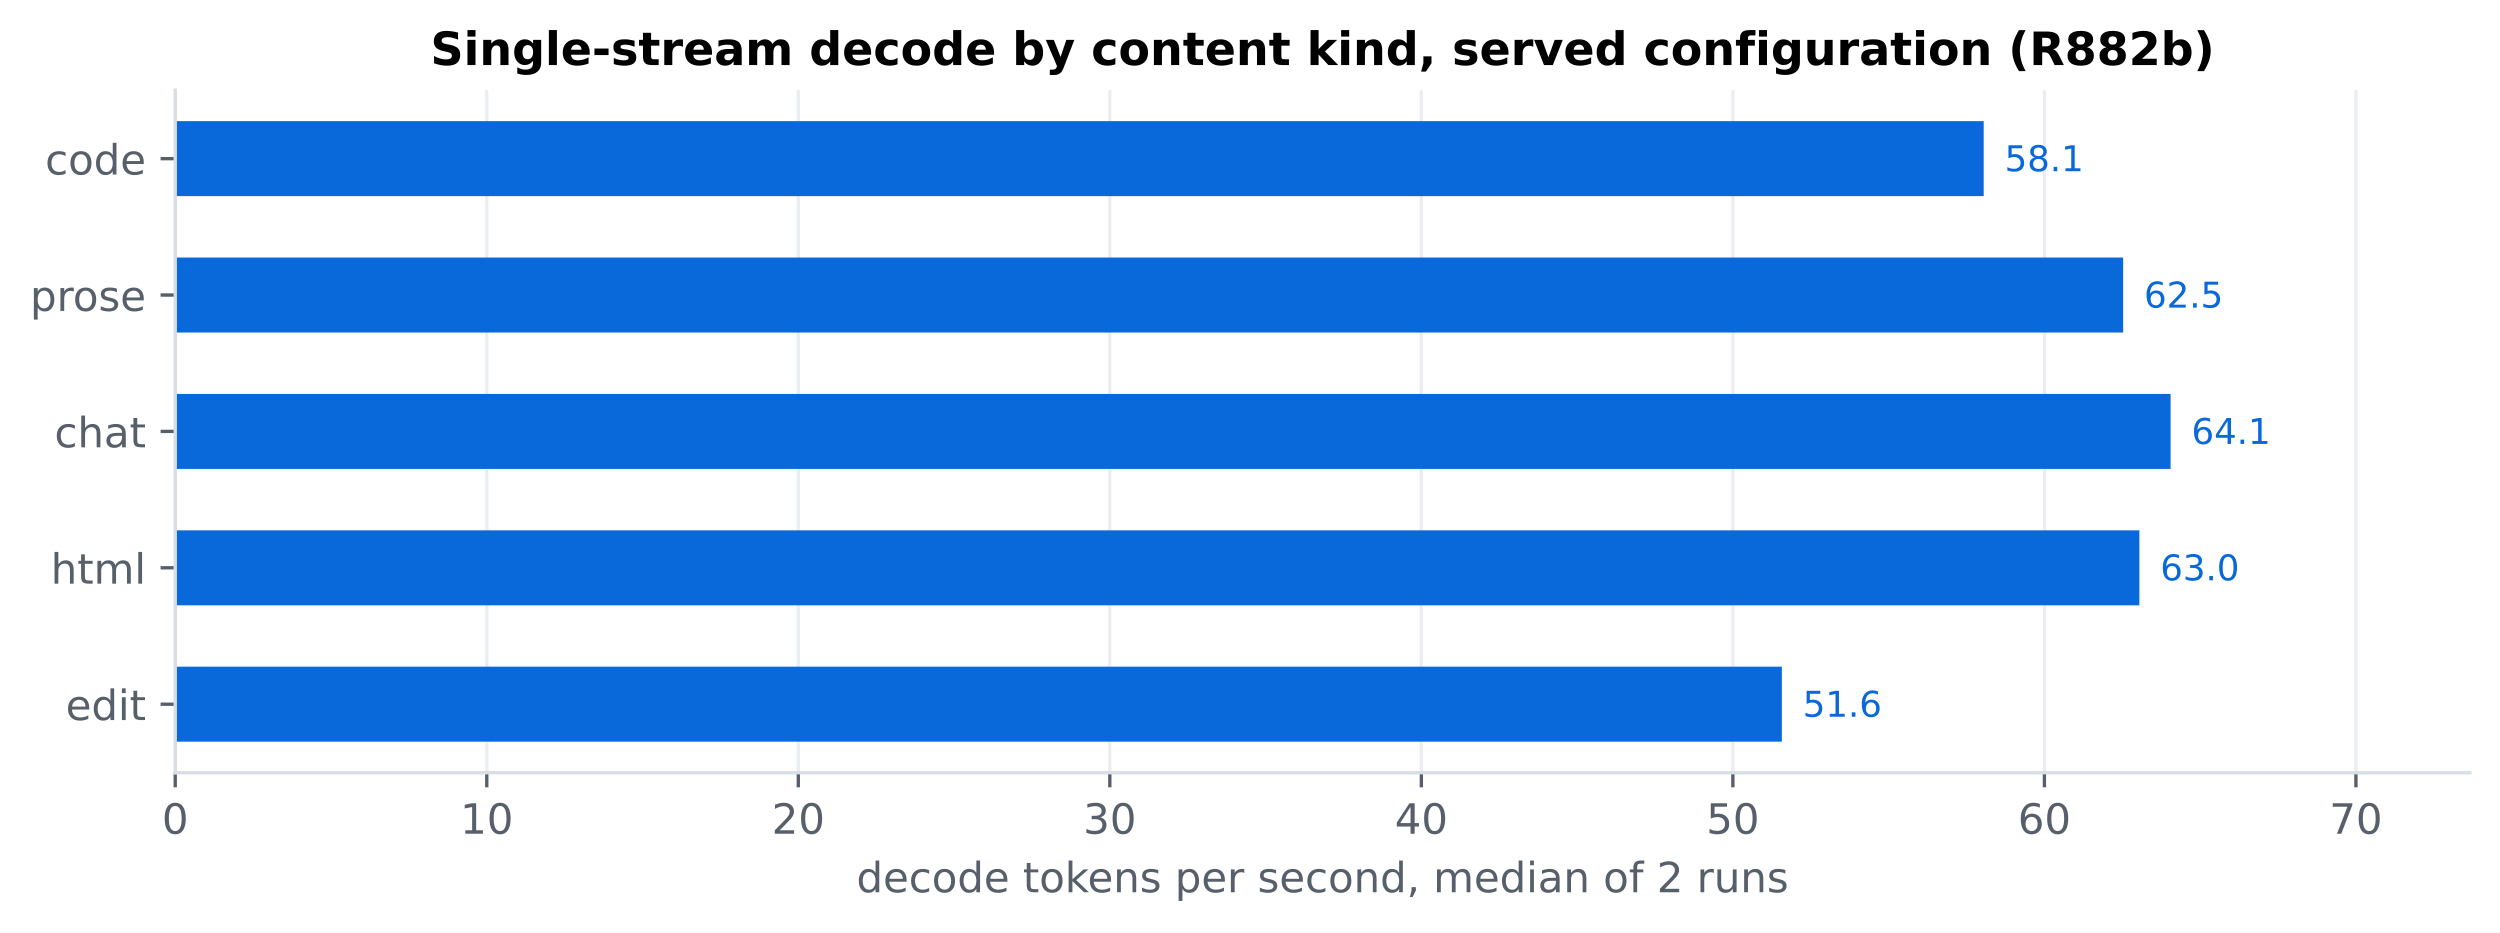
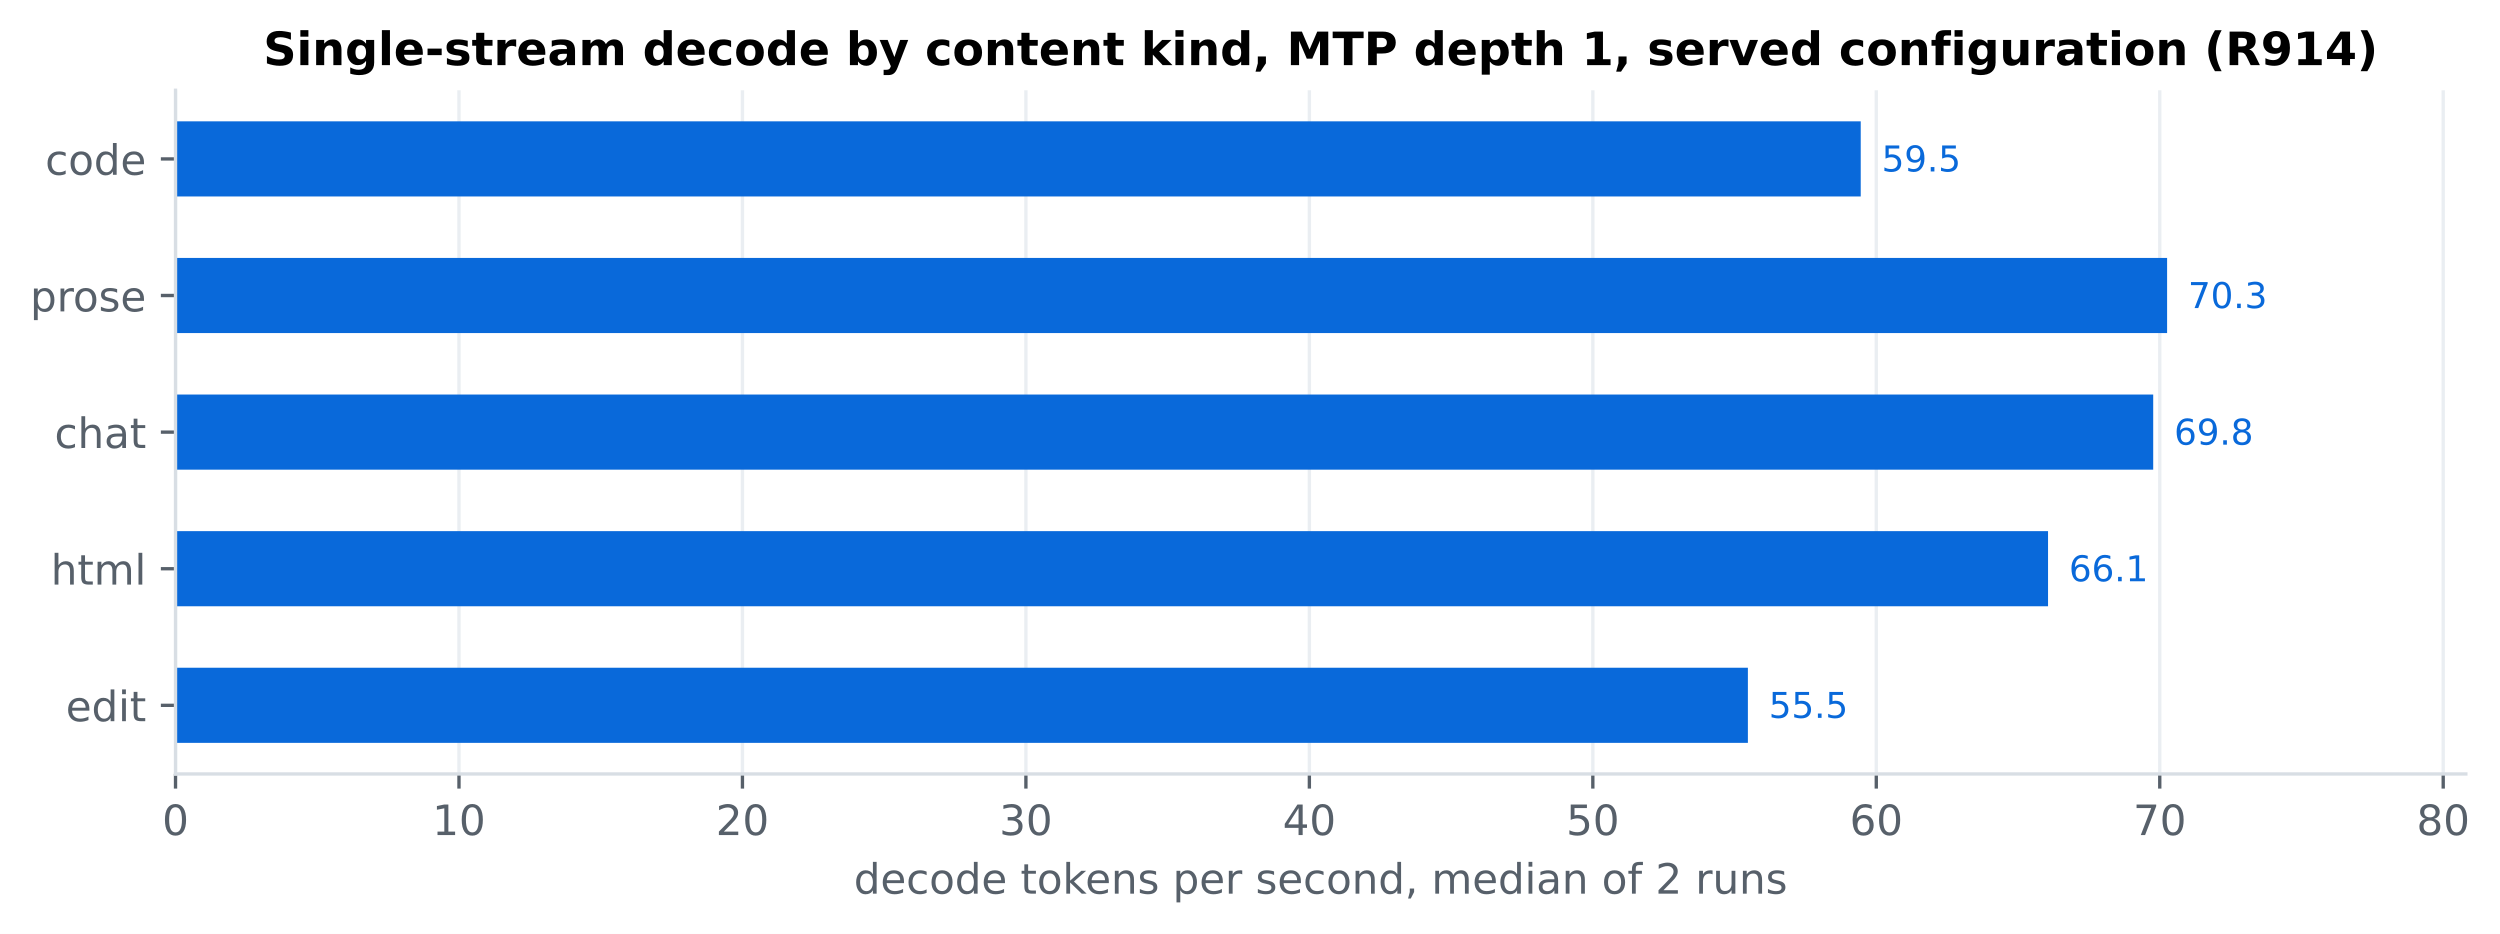
- <svg xmlns="http://www.w3.org/2000/svg" xmlns:xlink="http://www.w3.org/1999/xlink" width="598.044pt" height="223.05pt" viewBox="0 0 598.044 223.05" version="1.1">
+ <svg xmlns="http://www.w3.org/2000/svg" xmlns:xlink="http://www.w3.org/1999/xlink" width="597.088pt" height="223.05pt" viewBox="0 0 597.088 223.05" version="1.1">
  <defs>
    <style type="text/css">*{stroke-linejoin: round; stroke-linecap: butt}</style>
  </defs>
  <g id="figure_1">
    <g id="patch_1">
-       <path d="M 0 223.05  L 598.044 223.05  L 598.044 0  L 0 0  z " style="fill: #ffffff" />
+       <path d="M 0 223.05  L 597.088 223.05  L 597.088 0  L 0 0  z " style="fill: #ffffff" />
    </g>
    <g id="axes_1">
      <g id="patch_2">
-         <path d="M 41.92 184.849  L 590.844 184.849  L 590.844 21.558  L 41.92 21.558  z " style="fill: #ffffff" />
+         <path d="M 41.92 184.849  L 588.928 184.849  L 588.928 21.558  L 41.92 21.558  z " style="fill: #ffffff" />
      </g>
      <g id="matplotlib.axis_1">
        <g id="xtick_1">
          <g id="line2d_1">
-             <path d="M 41.92 184.849  L 41.92 21.558  " clip-path="url(#p391c9f2523)" style="fill: none; stroke: #eaeef2; stroke-width: 0.8; stroke-linecap: square" />
+             <path d="M 41.92 184.849  L 41.92 21.558  " clip-path="url(#pe26090196e)" style="fill: none; stroke: #eaeef2; stroke-width: 0.8; stroke-linecap: square" />
          </g>
          <g id="line2d_2">
            <defs>
-               <path id="mec22b8ccb7" d="M 0 0  L 0 3.5  " style="stroke: #57606a; stroke-width: 0.8" />
+               <path id="m3835988386" d="M 0 0  L 0 3.5  " style="stroke: #57606a; stroke-width: 0.8" />
            </defs>
            <g>
-               <use xlink:href="#mec22b8ccb7" x="41.92" y="184.849" style="fill: #57606a; stroke: #57606a; stroke-width: 0.8" />
+               <use xlink:href="#m3835988386" x="41.92" y="184.849" style="fill: #57606a; stroke: #57606a; stroke-width: 0.8" />
            </g>
          </g>
          <g id="text_1">
            <text style="font-size: 10px; font-family: 'DejaVu Sans', 'Bitstream Vera Sans', 'Computer Modern Sans Serif', 'Lucida Grande', 'Verdana', 'Geneva', 'Lucid', 'Arial', 'Helvetica', 'Avant Garde', sans-serif; text-anchor: middle; fill: #57606a" x="41.92" y="199.447" transform="rotate(-0 41.92031 199.4468)">0</text>
          </g>
        </g>
        <g id="xtick_2">
          <g id="line2d_3">
-             <path d="M 116.443 184.849  L 116.443 21.558  " clip-path="url(#p391c9f2523)" style="fill: none; stroke: #eaeef2; stroke-width: 0.8; stroke-linecap: square" />
+             <path d="M 109.621 184.849  L 109.621 21.558  " clip-path="url(#pe26090196e)" style="fill: none; stroke: #eaeef2; stroke-width: 0.8; stroke-linecap: square" />
          </g>
          <g id="line2d_4">
            <g>
-               <use xlink:href="#mec22b8ccb7" x="116.443" y="184.849" style="fill: #57606a; stroke: #57606a; stroke-width: 0.8" />
+               <use xlink:href="#m3835988386" x="109.621" y="184.849" style="fill: #57606a; stroke: #57606a; stroke-width: 0.8" />
            </g>
          </g>
          <g id="text_2">
-             <text style="font-size: 10px; font-family: 'DejaVu Sans', 'Bitstream Vera Sans', 'Computer Modern Sans Serif', 'Lucida Grande', 'Verdana', 'Geneva', 'Lucid', 'Arial', 'Helvetica', 'Avant Garde', sans-serif; text-anchor: middle; fill: #57606a" x="116.443" y="199.447" transform="rotate(-0 116.443 199.4468)">10</text>
+             <text style="font-size: 10px; font-family: 'DejaVu Sans', 'Bitstream Vera Sans', 'Computer Modern Sans Serif', 'Lucida Grande', 'Verdana', 'Geneva', 'Lucid', 'Arial', 'Helvetica', 'Avant Garde', sans-serif; text-anchor: middle; fill: #57606a" x="109.621" y="199.447" transform="rotate(-0 109.621 199.4468)">10</text>
          </g>
        </g>
        <g id="xtick_3">
          <g id="line2d_5">
-             <path d="M 190.966 184.849  L 190.966 21.558  " clip-path="url(#p391c9f2523)" style="fill: none; stroke: #eaeef2; stroke-width: 0.8; stroke-linecap: square" />
+             <path d="M 177.322 184.849  L 177.322 21.558  " clip-path="url(#pe26090196e)" style="fill: none; stroke: #eaeef2; stroke-width: 0.8; stroke-linecap: square" />
          </g>
          <g id="line2d_6">
            <g>
-               <use xlink:href="#mec22b8ccb7" x="190.966" y="184.849" style="fill: #57606a; stroke: #57606a; stroke-width: 0.8" />
+               <use xlink:href="#m3835988386" x="177.322" y="184.849" style="fill: #57606a; stroke: #57606a; stroke-width: 0.8" />
            </g>
          </g>
          <g id="text_3">
-             <text style="font-size: 10px; font-family: 'DejaVu Sans', 'Bitstream Vera Sans', 'Computer Modern Sans Serif', 'Lucida Grande', 'Verdana', 'Geneva', 'Lucid', 'Arial', 'Helvetica', 'Avant Garde', sans-serif; text-anchor: middle; fill: #57606a" x="190.966" y="199.447" transform="rotate(-0 190.9658 199.4468)">20</text>
+             <text style="font-size: 10px; font-family: 'DejaVu Sans', 'Bitstream Vera Sans', 'Computer Modern Sans Serif', 'Lucida Grande', 'Verdana', 'Geneva', 'Lucid', 'Arial', 'Helvetica', 'Avant Garde', sans-serif; text-anchor: middle; fill: #57606a" x="177.322" y="199.447" transform="rotate(-0 177.3216 199.4468)">20</text>
          </g>
        </g>
        <g id="xtick_4">
          <g id="line2d_7">
-             <path d="M 265.488 184.849  L 265.488 21.558  " clip-path="url(#p391c9f2523)" style="fill: none; stroke: #eaeef2; stroke-width: 0.8; stroke-linecap: square" />
+             <path d="M 245.022 184.849  L 245.022 21.558  " clip-path="url(#pe26090196e)" style="fill: none; stroke: #eaeef2; stroke-width: 0.8; stroke-linecap: square" />
          </g>
          <g id="line2d_8">
            <g>
-               <use xlink:href="#mec22b8ccb7" x="265.488" y="184.849" style="fill: #57606a; stroke: #57606a; stroke-width: 0.8" />
+               <use xlink:href="#m3835988386" x="245.022" y="184.849" style="fill: #57606a; stroke: #57606a; stroke-width: 0.8" />
            </g>
          </g>
          <g id="text_4">
-             <text style="font-size: 10px; font-family: 'DejaVu Sans', 'Bitstream Vera Sans', 'Computer Modern Sans Serif', 'Lucida Grande', 'Verdana', 'Geneva', 'Lucid', 'Arial', 'Helvetica', 'Avant Garde', sans-serif; text-anchor: middle; fill: #57606a" x="265.488" y="199.447" transform="rotate(-0 265.4885 199.4468)">30</text>
+             <text style="font-size: 10px; font-family: 'DejaVu Sans', 'Bitstream Vera Sans', 'Computer Modern Sans Serif', 'Lucida Grande', 'Verdana', 'Geneva', 'Lucid', 'Arial', 'Helvetica', 'Avant Garde', sans-serif; text-anchor: middle; fill: #57606a" x="245.022" y="199.447" transform="rotate(-0 245.0222 199.4468)">30</text>
          </g>
        </g>
        <g id="xtick_5">
          <g id="line2d_9">
-             <path d="M 340.011 184.849  L 340.011 21.558  " clip-path="url(#p391c9f2523)" style="fill: none; stroke: #eaeef2; stroke-width: 0.8; stroke-linecap: square" />
+             <path d="M 312.723 184.849  L 312.723 21.558  " clip-path="url(#pe26090196e)" style="fill: none; stroke: #eaeef2; stroke-width: 0.8; stroke-linecap: square" />
          </g>
          <g id="line2d_10">
            <g>
-               <use xlink:href="#mec22b8ccb7" x="340.011" y="184.849" style="fill: #57606a; stroke: #57606a; stroke-width: 0.8" />
+               <use xlink:href="#m3835988386" x="312.723" y="184.849" style="fill: #57606a; stroke: #57606a; stroke-width: 0.8" />
            </g>
          </g>
          <g id="text_5">
-             <text style="font-size: 10px; font-family: 'DejaVu Sans', 'Bitstream Vera Sans', 'Computer Modern Sans Serif', 'Lucida Grande', 'Verdana', 'Geneva', 'Lucid', 'Arial', 'Helvetica', 'Avant Garde', sans-serif; text-anchor: middle; fill: #57606a" x="340.011" y="199.447" transform="rotate(-0 340.0112 199.4468)">40</text>
+             <text style="font-size: 10px; font-family: 'DejaVu Sans', 'Bitstream Vera Sans', 'Computer Modern Sans Serif', 'Lucida Grande', 'Verdana', 'Geneva', 'Lucid', 'Arial', 'Helvetica', 'Avant Garde', sans-serif; text-anchor: middle; fill: #57606a" x="312.723" y="199.447" transform="rotate(-0 312.7229 199.4468)">40</text>
          </g>
        </g>
        <g id="xtick_6">
          <g id="line2d_11">
-             <path d="M 414.534 184.849  L 414.534 21.558  " clip-path="url(#p391c9f2523)" style="fill: none; stroke: #eaeef2; stroke-width: 0.8; stroke-linecap: square" />
+             <path d="M 380.424 184.849  L 380.424 21.558  " clip-path="url(#pe26090196e)" style="fill: none; stroke: #eaeef2; stroke-width: 0.8; stroke-linecap: square" />
          </g>
          <g id="line2d_12">
            <g>
-               <use xlink:href="#mec22b8ccb7" x="414.534" y="184.849" style="fill: #57606a; stroke: #57606a; stroke-width: 0.8" />
+               <use xlink:href="#m3835988386" x="380.424" y="184.849" style="fill: #57606a; stroke: #57606a; stroke-width: 0.8" />
            </g>
          </g>
          <g id="text_6">
-             <text style="font-size: 10px; font-family: 'DejaVu Sans', 'Bitstream Vera Sans', 'Computer Modern Sans Serif', 'Lucida Grande', 'Verdana', 'Geneva', 'Lucid', 'Arial', 'Helvetica', 'Avant Garde', sans-serif; text-anchor: middle; fill: #57606a" x="414.534" y="199.447" transform="rotate(-0 414.534 199.4468)">50</text>
+             <text style="font-size: 10px; font-family: 'DejaVu Sans', 'Bitstream Vera Sans', 'Computer Modern Sans Serif', 'Lucida Grande', 'Verdana', 'Geneva', 'Lucid', 'Arial', 'Helvetica', 'Avant Garde', sans-serif; text-anchor: middle; fill: #57606a" x="380.424" y="199.447" transform="rotate(-0 380.4235 199.4468)">50</text>
          </g>
        </g>
        <g id="xtick_7">
          <g id="line2d_13">
-             <path d="M 489.057 184.849  L 489.057 21.558  " clip-path="url(#p391c9f2523)" style="fill: none; stroke: #eaeef2; stroke-width: 0.8; stroke-linecap: square" />
+             <path d="M 448.124 184.849  L 448.124 21.558  " clip-path="url(#pe26090196e)" style="fill: none; stroke: #eaeef2; stroke-width: 0.8; stroke-linecap: square" />
          </g>
          <g id="line2d_14">
            <g>
-               <use xlink:href="#mec22b8ccb7" x="489.057" y="184.849" style="fill: #57606a; stroke: #57606a; stroke-width: 0.8" />
+               <use xlink:href="#m3835988386" x="448.124" y="184.849" style="fill: #57606a; stroke: #57606a; stroke-width: 0.8" />
            </g>
          </g>
          <g id="text_7">
-             <text style="font-size: 10px; font-family: 'DejaVu Sans', 'Bitstream Vera Sans', 'Computer Modern Sans Serif', 'Lucida Grande', 'Verdana', 'Geneva', 'Lucid', 'Arial', 'Helvetica', 'Avant Garde', sans-serif; text-anchor: middle; fill: #57606a" x="489.057" y="199.447" transform="rotate(-0 489.0567 199.4468)">60</text>
+             <text style="font-size: 10px; font-family: 'DejaVu Sans', 'Bitstream Vera Sans', 'Computer Modern Sans Serif', 'Lucida Grande', 'Verdana', 'Geneva', 'Lucid', 'Arial', 'Helvetica', 'Avant Garde', sans-serif; text-anchor: middle; fill: #57606a" x="448.124" y="199.447" transform="rotate(-0 448.1242 199.4468)">60</text>
          </g>
        </g>
        <g id="xtick_8">
          <g id="line2d_15">
-             <path d="M 563.579 184.849  L 563.579 21.558  " clip-path="url(#p391c9f2523)" style="fill: none; stroke: #eaeef2; stroke-width: 0.8; stroke-linecap: square" />
+             <path d="M 515.825 184.849  L 515.825 21.558  " clip-path="url(#pe26090196e)" style="fill: none; stroke: #eaeef2; stroke-width: 0.8; stroke-linecap: square" />
          </g>
          <g id="line2d_16">
            <g>
-               <use xlink:href="#mec22b8ccb7" x="563.579" y="184.849" style="fill: #57606a; stroke: #57606a; stroke-width: 0.8" />
+               <use xlink:href="#m3835988386" x="515.825" y="184.849" style="fill: #57606a; stroke: #57606a; stroke-width: 0.8" />
            </g>
          </g>
          <g id="text_8">
-             <text style="font-size: 10px; font-family: 'DejaVu Sans', 'Bitstream Vera Sans', 'Computer Modern Sans Serif', 'Lucida Grande', 'Verdana', 'Geneva', 'Lucid', 'Arial', 'Helvetica', 'Avant Garde', sans-serif; text-anchor: middle; fill: #57606a" x="563.579" y="199.447" transform="rotate(-0 563.5794 199.4468)">70</text>
-           </g>
-         </g>
-         <g id="text_9">
-           <text style="font-size: 10px; font-family: 'DejaVu Sans', 'Bitstream Vera Sans', 'Computer Modern Sans Serif', 'Lucida Grande', 'Verdana', 'Geneva', 'Lucid', 'Arial', 'Helvetica', 'Avant Garde', sans-serif; text-anchor: middle; fill: #57606a" x="316.382" y="213.448" transform="rotate(-0 316.3822 213.4476)">decode tokens per second, median of 2 runs</text>
+             <text style="font-size: 10px; font-family: 'DejaVu Sans', 'Bitstream Vera Sans', 'Computer Modern Sans Serif', 'Lucida Grande', 'Verdana', 'Geneva', 'Lucid', 'Arial', 'Helvetica', 'Avant Garde', sans-serif; text-anchor: middle; fill: #57606a" x="515.825" y="199.447" transform="rotate(-0 515.8248 199.4468)">70</text>
+           </g>
+         </g>
+         <g id="xtick_9">
+           <g id="line2d_17">
+             <path d="M 583.525 184.849  L 583.525 21.558  " clip-path="url(#pe26090196e)" style="fill: none; stroke: #eaeef2; stroke-width: 0.8; stroke-linecap: square" />
+           </g>
+           <g id="line2d_18">
+             <g>
+               <use xlink:href="#m3835988386" x="583.525" y="184.849" style="fill: #57606a; stroke: #57606a; stroke-width: 0.8" />
+             </g>
+           </g>
+           <g id="text_9">
+             <text style="font-size: 10px; font-family: 'DejaVu Sans', 'Bitstream Vera Sans', 'Computer Modern Sans Serif', 'Lucida Grande', 'Verdana', 'Geneva', 'Lucid', 'Arial', 'Helvetica', 'Avant Garde', sans-serif; text-anchor: middle; fill: #57606a" x="583.525" y="199.447" transform="rotate(-0 583.5254 199.4468)">80</text>
+           </g>
+         </g>
+         <g id="text_10">
+           <text style="font-size: 10px; font-family: 'DejaVu Sans', 'Bitstream Vera Sans', 'Computer Modern Sans Serif', 'Lucida Grande', 'Verdana', 'Geneva', 'Lucid', 'Arial', 'Helvetica', 'Avant Garde', sans-serif; text-anchor: middle; fill: #57606a" x="315.424" y="213.448" transform="rotate(-0 315.4244 213.4476)">decode tokens per second, median of 2 runs</text>
        </g>
      </g>
      <g id="matplotlib.axis_2">
        <g id="ytick_1">
-           <g id="line2d_17">
+           <g id="line2d_19">
            <defs>
-               <path id="m82e55f649f" d="M 0 0  L -3.5 0  " style="stroke: #57606a; stroke-width: 0.8" />
+               <path id="mf54d626ac3" d="M 0 0  L -3.5 0  " style="stroke: #57606a; stroke-width: 0.8" />
            </defs>
            <g>
-               <use xlink:href="#m82e55f649f" x="41.92" y="168.455" style="fill: #57606a; stroke: #57606a; stroke-width: 0.8" />
-             </g>
-           </g>
-           <g id="text_10">
+               <use xlink:href="#mf54d626ac3" x="41.92" y="168.455" style="fill: #57606a; stroke: #57606a; stroke-width: 0.8" />
+             </g>
+           </g>
+           <g id="text_11">
            <text style="font-size: 10px; font-family: 'DejaVu Sans', 'Bitstream Vera Sans', 'Computer Modern Sans Serif', 'Lucida Grande', 'Verdana', 'Geneva', 'Lucid', 'Arial', 'Helvetica', 'Avant Garde', sans-serif; text-anchor: end; fill: #57606a" x="34.92" y="172.254" transform="rotate(-0 34.92031 172.2541)">edit</text>
          </g>
        </g>
        <g id="ytick_2">
-           <g id="line2d_18">
-             <g>
-               <use xlink:href="#m82e55f649f" x="41.92" y="135.829" style="fill: #57606a; stroke: #57606a; stroke-width: 0.8" />
-             </g>
-           </g>
-           <g id="text_11">
+           <g id="line2d_20">
+             <g>
+               <use xlink:href="#mf54d626ac3" x="41.92" y="135.829" style="fill: #57606a; stroke: #57606a; stroke-width: 0.8" />
+             </g>
+           </g>
+           <g id="text_12">
            <text style="font-size: 10px; font-family: 'DejaVu Sans', 'Bitstream Vera Sans', 'Computer Modern Sans Serif', 'Lucida Grande', 'Verdana', 'Geneva', 'Lucid', 'Arial', 'Helvetica', 'Avant Garde', sans-serif; text-anchor: end; fill: #57606a" x="34.92" y="139.629" transform="rotate(-0 34.92031 139.6285)">html</text>
          </g>
        </g>
        <g id="ytick_3">
-           <g id="line2d_19">
-             <g>
-               <use xlink:href="#m82e55f649f" x="41.92" y="103.204" style="fill: #57606a; stroke: #57606a; stroke-width: 0.8" />
-             </g>
-           </g>
-           <g id="text_12">
+           <g id="line2d_21">
+             <g>
+               <use xlink:href="#mf54d626ac3" x="41.92" y="103.204" style="fill: #57606a; stroke: #57606a; stroke-width: 0.8" />
+             </g>
+           </g>
+           <g id="text_13">
            <text style="font-size: 10px; font-family: 'DejaVu Sans', 'Bitstream Vera Sans', 'Computer Modern Sans Serif', 'Lucida Grande', 'Verdana', 'Geneva', 'Lucid', 'Arial', 'Helvetica', 'Avant Garde', sans-serif; text-anchor: end; fill: #57606a" x="34.92" y="107.003" transform="rotate(-0 34.92031 107.003)">chat</text>
          </g>
        </g>
        <g id="ytick_4">
-           <g id="line2d_20">
-             <g>
-               <use xlink:href="#m82e55f649f" x="41.92" y="70.578" style="fill: #57606a; stroke: #57606a; stroke-width: 0.8" />
-             </g>
-           </g>
-           <g id="text_13">
+           <g id="line2d_22">
+             <g>
+               <use xlink:href="#mf54d626ac3" x="41.92" y="70.578" style="fill: #57606a; stroke: #57606a; stroke-width: 0.8" />
+             </g>
+           </g>
+           <g id="text_14">
            <text style="font-size: 10px; font-family: 'DejaVu Sans', 'Bitstream Vera Sans', 'Computer Modern Sans Serif', 'Lucida Grande', 'Verdana', 'Geneva', 'Lucid', 'Arial', 'Helvetica', 'Avant Garde', sans-serif; text-anchor: end; fill: #57606a" x="34.92" y="74.377" transform="rotate(-0 34.92031 74.37701)">prose</text>
          </g>
        </g>
        <g id="ytick_5">
-           <g id="line2d_21">
-             <g>
-               <use xlink:href="#m82e55f649f" x="41.92" y="37.953" style="fill: #57606a; stroke: #57606a; stroke-width: 0.8" />
-             </g>
-           </g>
-           <g id="text_14">
+           <g id="line2d_23">
+             <g>
+               <use xlink:href="#mf54d626ac3" x="41.92" y="37.953" style="fill: #57606a; stroke: #57606a; stroke-width: 0.8" />
+             </g>
+           </g>
+           <g id="text_15">
            <text style="font-size: 10px; font-family: 'DejaVu Sans', 'Bitstream Vera Sans', 'Computer Modern Sans Serif', 'Lucida Grande', 'Verdana', 'Geneva', 'Lucid', 'Arial', 'Helvetica', 'Avant Garde', sans-serif; text-anchor: end; fill: #57606a" x="34.92" y="41.752" transform="rotate(-0 34.92031 41.75184)">code</text>
          </g>
        </g>
      </g>
      <g id="patch_3">
-         <path d="M 41.92 177.427  L 426.253 177.427  L 426.253 159.483  L 41.92 159.483  z " clip-path="url(#p391c9f2523)" style="fill: #0969da" />
+         <path d="M 41.92 177.427  L 417.457 177.427  L 417.457 159.483  L 41.92 159.483  z " clip-path="url(#pe26090196e)" style="fill: #0969da" />
      </g>
      <g id="patch_4">
-         <path d="M 41.92 144.801  L 511.778 144.801  L 511.778 126.857  L 41.92 126.857  z " clip-path="url(#p391c9f2523)" style="fill: #0969da" />
+         <path d="M 41.92 144.801  L 489.144 144.801  L 489.144 126.857  L 41.92 126.857  z " clip-path="url(#pe26090196e)" style="fill: #0969da" />
      </g>
      <g id="patch_5">
-         <path d="M 41.92 112.176  L 519.245 112.176  L 519.245 94.232  L 41.92 94.232  z " clip-path="url(#p391c9f2523)" style="fill: #0969da" />
+         <path d="M 41.92 112.176  L 514.261 112.176  L 514.261 94.232  L 41.92 94.232  z " clip-path="url(#pe26090196e)" style="fill: #0969da" />
      </g>
      <g id="patch_6">
-         <path d="M 41.92 79.55  L 507.895 79.55  L 507.895 61.606  L 41.92 61.606  z " clip-path="url(#p391c9f2523)" style="fill: #0969da" />
+         <path d="M 41.92 79.55  L 517.58 79.55  L 517.58 61.606  L 41.92 61.606  z " clip-path="url(#pe26090196e)" style="fill: #0969da" />
      </g>
      <g id="patch_7">
-         <path d="M 41.92 46.925  L 474.534 46.925  L 474.534 28.981  L 41.92 28.981  z " clip-path="url(#p391c9f2523)" style="fill: #0969da" />
+         <path d="M 41.92 46.925  L 444.408 46.925  L 444.408 28.981  L 41.92 28.981  z " clip-path="url(#pe26090196e)" style="fill: #0969da" />
      </g>
      <g id="patch_8">
        <path d="M 41.92 184.849  L 41.92 21.558  " style="fill: none; stroke: #d8dee4; stroke-width: 0.8; stroke-linejoin: miter; stroke-linecap: square" />
      </g>
      <g id="patch_9">
-         <path d="M 41.92 184.849  L 590.844 184.849  " style="fill: none; stroke: #d8dee4; stroke-width: 0.8; stroke-linejoin: miter; stroke-linecap: square" />
-       </g>
-       <g id="text_15">
-         <text style="font-size: 8.5px; font-family: 'DejaVu Sans', 'Bitstream Vera Sans', 'Computer Modern Sans Serif', 'Lucida Grande', 'Verdana', 'Geneva', 'Lucid', 'Arial', 'Helvetica', 'Avant Garde', sans-serif; text-anchor: start; fill: #0969da" x="431.253" y="171.455" transform="rotate(-0 431.2526 171.4548)">51.6</text>
+         <path d="M 41.92 184.849  L 588.928 184.849  " style="fill: none; stroke: #d8dee4; stroke-width: 0.8; stroke-linejoin: miter; stroke-linecap: square" />
      </g>
      <g id="text_16">
-         <text style="font-size: 8.5px; font-family: 'DejaVu Sans', 'Bitstream Vera Sans', 'Computer Modern Sans Serif', 'Lucida Grande', 'Verdana', 'Geneva', 'Lucid', 'Arial', 'Helvetica', 'Avant Garde', sans-serif; text-anchor: start; fill: #0969da" x="516.778" y="138.829" transform="rotate(-0 516.778 138.8293)">63.0</text>
+         <text style="font-size: 8.5px; font-family: 'DejaVu Sans', 'Bitstream Vera Sans', 'Computer Modern Sans Serif', 'Lucida Grande', 'Verdana', 'Geneva', 'Lucid', 'Arial', 'Helvetica', 'Avant Garde', sans-serif; text-anchor: start; fill: #0969da" x="422.457" y="171.455" transform="rotate(-0 422.4573 171.4548)">55.5</text>
      </g>
      <g id="text_17">
-         <text style="font-size: 8.5px; font-family: 'DejaVu Sans', 'Bitstream Vera Sans', 'Computer Modern Sans Serif', 'Lucida Grande', 'Verdana', 'Geneva', 'Lucid', 'Arial', 'Helvetica', 'Avant Garde', sans-serif; text-anchor: start; fill: #0969da" x="524.245" y="106.204" transform="rotate(-0 524.2454 106.2037)">64.1</text>
+         <text style="font-size: 8.5px; font-family: 'DejaVu Sans', 'Bitstream Vera Sans', 'Computer Modern Sans Serif', 'Lucida Grande', 'Verdana', 'Geneva', 'Lucid', 'Arial', 'Helvetica', 'Avant Garde', sans-serif; text-anchor: start; fill: #0969da" x="494.144" y="138.829" transform="rotate(-0 494.1441 138.8293)">66.1</text>
      </g>
      <g id="text_18">
-         <text style="font-size: 8.5px; font-family: 'DejaVu Sans', 'Bitstream Vera Sans', 'Computer Modern Sans Serif', 'Lucida Grande', 'Verdana', 'Geneva', 'Lucid', 'Arial', 'Helvetica', 'Avant Garde', sans-serif; text-anchor: start; fill: #0969da" x="512.895" y="73.578" transform="rotate(-0 512.8953 73.57818)">62.5</text>
+         <text style="font-size: 8.5px; font-family: 'DejaVu Sans', 'Bitstream Vera Sans', 'Computer Modern Sans Serif', 'Lucida Grande', 'Verdana', 'Geneva', 'Lucid', 'Arial', 'Helvetica', 'Avant Garde', sans-serif; text-anchor: start; fill: #0969da" x="519.261" y="106.204" transform="rotate(-0 519.261 106.2037)">69.8</text>
      </g>
      <g id="text_19">
-         <text style="font-size: 8.5px; font-family: 'DejaVu Sans', 'Bitstream Vera Sans', 'Computer Modern Sans Serif', 'Lucida Grande', 'Verdana', 'Geneva', 'Lucid', 'Arial', 'Helvetica', 'Avant Garde', sans-serif; text-anchor: start; fill: #0969da" x="479.534" y="40.953" transform="rotate(-0 479.5337 40.95262)">58.1</text>
+         <text style="font-size: 8.5px; font-family: 'DejaVu Sans', 'Bitstream Vera Sans', 'Computer Modern Sans Serif', 'Lucida Grande', 'Verdana', 'Geneva', 'Lucid', 'Arial', 'Helvetica', 'Avant Garde', sans-serif; text-anchor: start; fill: #0969da" x="522.58" y="73.578" transform="rotate(-0 522.5795 73.57818)">70.3</text>
      </g>
      <g id="text_20">
-         <text style="font-weight: 700; font-size: 11px; font-family: 'DejaVu Sans', 'Bitstream Vera Sans', 'Computer Modern Sans Serif', 'Lucida Grande', 'Verdana', 'Geneva', 'Lucid', 'Arial', 'Helvetica', 'Avant Garde', sans-serif; text-anchor: middle" x="316.382" y="15.558" transform="rotate(-0 316.3822 15.55828)">Single-stream decode by content kind, served configuration (R882b)</text>
+         <text style="font-size: 8.5px; font-family: 'DejaVu Sans', 'Bitstream Vera Sans', 'Computer Modern Sans Serif', 'Lucida Grande', 'Verdana', 'Geneva', 'Lucid', 'Arial', 'Helvetica', 'Avant Garde', sans-serif; text-anchor: start; fill: #0969da" x="449.408" y="40.953" transform="rotate(-0 449.4083 40.95262)">59.5</text>
+       </g>
+       <g id="text_21">
+         <text style="font-weight: 700; font-size: 11px; font-family: 'DejaVu Sans', 'Bitstream Vera Sans', 'Computer Modern Sans Serif', 'Lucida Grande', 'Verdana', 'Geneva', 'Lucid', 'Arial', 'Helvetica', 'Avant Garde', sans-serif; text-anchor: middle" x="315.424" y="15.558" transform="rotate(-0 315.4244 15.55828)">Single-stream decode by content kind, MTP depth 1, served configuration (R914)</text>
      </g>
    </g>
  </g>
  <defs>
-     <clipPath id="p391c9f2523">
-       <rect x="41.92" y="21.558" width="548.924" height="163.291" />
+     <clipPath id="pe26090196e">
+       <rect x="41.92" y="21.558" width="547.008" height="163.291" />
    </clipPath>
  </defs>
</svg>
